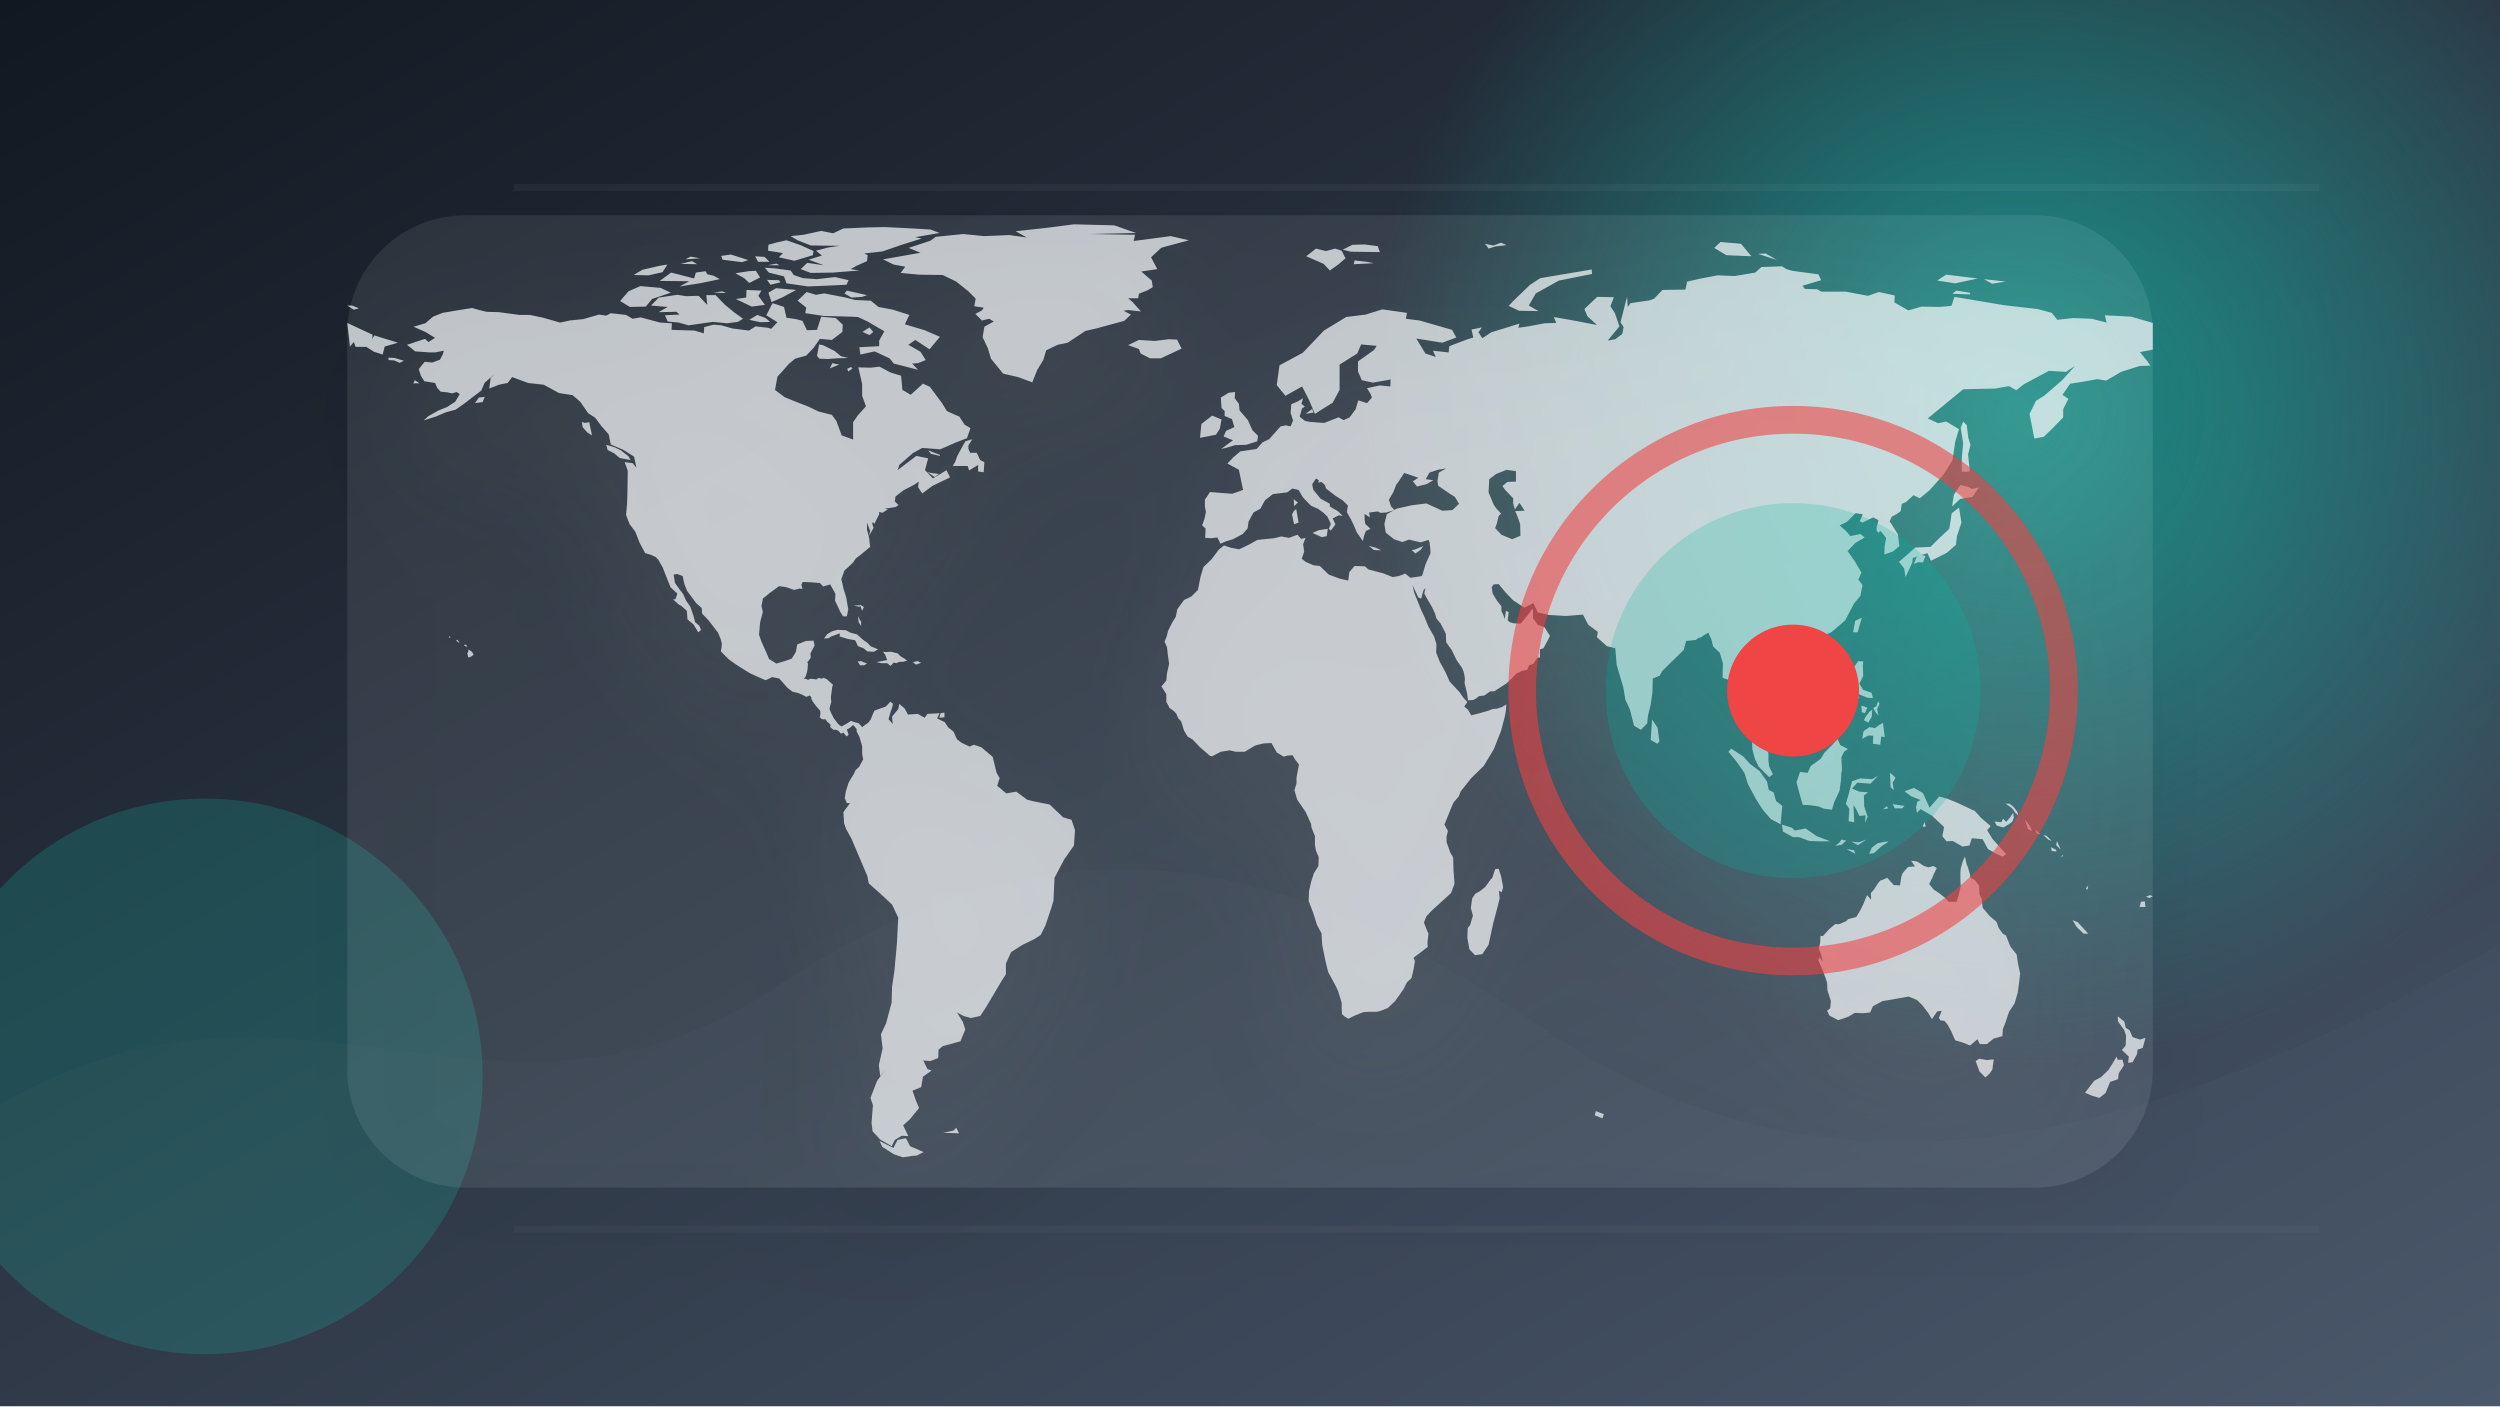
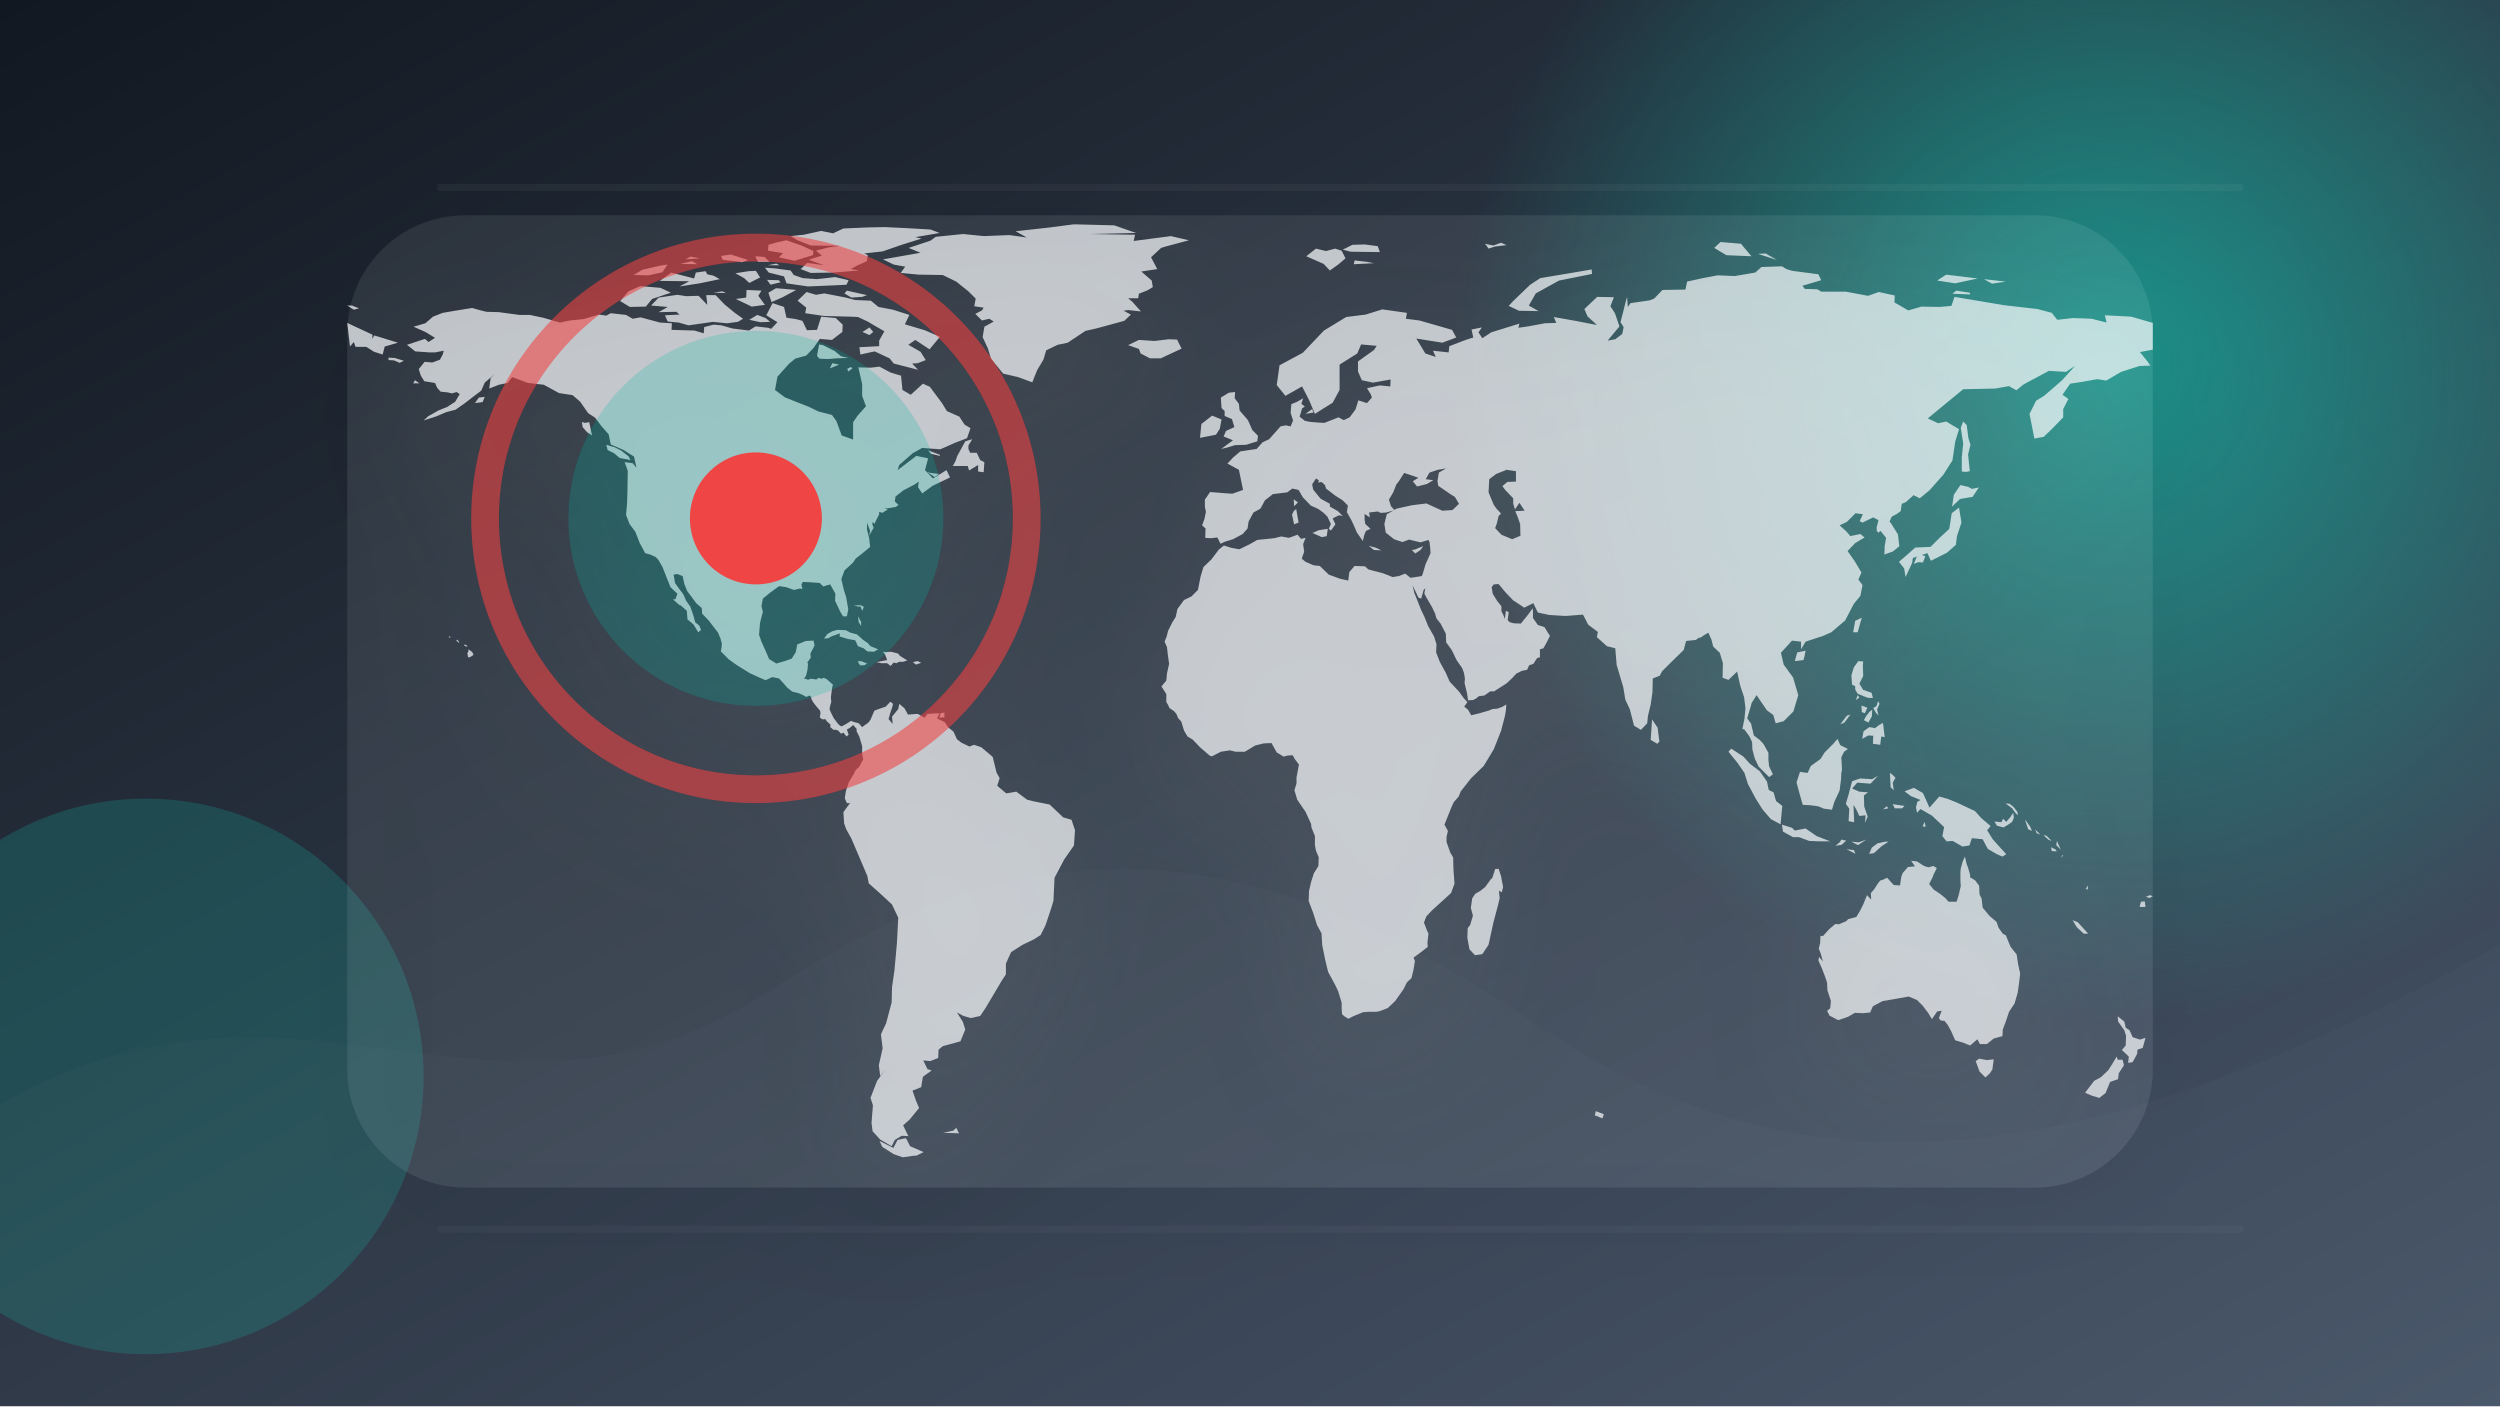
<svg xmlns="http://www.w3.org/2000/svg" width="720" height="405" viewBox="0 0 720 405">
  <defs>
    <linearGradient id="bg" x1="0" x2="1" y1="0" y2="1">
      <stop offset="0" stop-color="#121821" />
      <stop offset="1" stop-color="#475569" />
    </linearGradient>
    <radialGradient id="glow" cx="50%" cy="50%" r="50%">
      <stop offset="0" stop-color="#14b8a6" stop-opacity=".72" />
      <stop offset="1" stop-color="#14b8a6" stop-opacity="0" />
    </radialGradient>
    <filter id="shadow" x="-20%" y="-20%" width="140%" height="140%">
      <feDropShadow dx="0" dy="18" stdDeviation="18" flood-color="#000000" flood-opacity=".24" />
    </filter>
  </defs>
  <rect width="720" height="405" fill="url(#bg)" />
-   <circle cx="581" cy="118" r="190" fill="url(#glow)" />
+   <circle cx="607" cy="105" r="190" fill="url(#glow)" />
  <g opacity=".22">
-     <circle cx="59" cy="310" r="80" fill="#14b8a6" />
+     <circle cx="42" cy="310" r="80" fill="#14b8a6" />
    <path d="M0 318C88 268 142 338 224 284s146-38 220 12 156 44 276-24v133H0z" fill="#f8fafc" opacity=".08" />
-     <path d="M148 54h520" stroke="#f8fafc" stroke-width="2" opacity=".18" />
-     <path d="M148 354h520" stroke="#f8fafc" stroke-width="2" opacity=".14" />
+     <path d="M126 54h520" stroke="#f8fafc" stroke-width="2" opacity=".18" />
+     <path d="M126 354h520" stroke="#f8fafc" stroke-width="2" opacity=".14" />
  </g>
  <g filter="url(#shadow)">
    <g transform="translate(100 62)">
      <rect x="0" y="0" width="520" height="280" rx="34" fill="#f8fafc" opacity=".08" />
      <path d="M162.1,268.1L166.0,269.8L164.0,270.8L162.8,270.9L160.0,271.3L157.4,270.4L154.1,268.3L153.3,266.6L157.3,268.6L158.5,266.3L160.9,265.8L161.4,266.7Z M175.4,262.8L176.2,264.4L173.5,264.3L171.6,264.3L174.6,263.6Z M361.5,260.1L359.3,259.2L359.6,258.0L361.9,258.9L361.5,260.1Z M470.0,242.9L472.2,243.3L474.2,243.1L473.8,246.0L473.1,247.1L471.8,248.3L470.1,246.6L469.0,243.6L470.0,242.9Z M509.9,243.2L511.3,243.2L511.7,244.8L510.2,247.1L510.0,248.8L507.7,249.6L506.4,252.8L504.6,254.2L502.3,253.5L500.5,252.7L503.1,249.3L505.1,248.2L507.2,246.2L508.4,244.3L509.6,242.3Z M512.2,234.0L513.3,234.7L514.2,236.7L516.3,237.4L517.9,236.9L517.1,239.8L515.6,240.3L515.5,241.5L514.2,243.9L512.9,244.1L513.1,242.3L511.1,240.4L512.2,239.1L512.3,236.3L511.8,234.7L510.0,232.2L509.9,230.7L511.8,232.2Z M501.4,206.9L500.1,206.9L498.1,205.0L496.9,203.0L498.4,203.6L499.5,204.8L501.4,206.9Z M517.7,197.6L517.9,199.2L516.2,199.2L516.6,197.7L517.7,197.6Z M519.1,196.6L518.0,196.3L519.2,195.8L520.0,196.1Z M0.1,196.0L0.0,195.2L0.1,196.0Z M502.4,195.9L501.5,195.3L502.4,195.9Z M501.4,193.0L501.2,194.3L500.7,193.9L501.4,193.0Z M332.3,190.3L332.9,193.5L332.5,195.0L331.7,194.5L331.9,196.7L331.4,198.8L330.1,203.7L328.7,210.1L326.9,212.8L324.8,213.1L323.2,211.4L322.6,208.1L322.7,205.3L323.4,204.4L324.2,201.7L323.6,199.5L324.0,196.7L324.9,195.4L326.3,194.6L327.7,193.5L329.3,191.3L329.8,190.8L330.6,188.3L331.6,188.2L332.3,190.3Z M467.4,190.7L468.8,191.5L470.0,193.1L470.1,195.6L470.7,196.8L471.0,199.4L473.0,201.8L475.0,203.5L475.6,205.2L476.8,206.9L477.7,207.4L479.0,210.6L480.8,212.9L481.2,215.6L481.8,218.4L481.5,221.0L481.1,223.9L480.2,227.0L478.6,229.4L477.7,232.1L476.8,234.5L476.7,236.4L474.2,237.1L472.2,238.7L470.2,238.7L469.5,237.3L467.4,239.1L465.4,238.3L463.1,237.6L461.9,234.9L460.9,233.1L460.0,232.0L458.9,231.9L458.4,231.2L459.2,229.1L457.9,229.3L456.4,231.5L455.3,229.7L453.7,227.6L452.1,226.0L449.7,225.0L445.2,225.8L442.2,226.3L439.4,227.8L438.6,229.6L436.5,229.8L434.2,229.7L432.3,230.8L431.2,231.2L429.4,231.8L426.9,230.5L426.2,229.1L427.1,228.4L427.3,226.3L426.3,223.2L426.2,221.0L425.6,219.2L424.7,216.9L423.7,214.6L423.9,213.6L425.0,214.9L424.3,212.4L423.8,211.2L424.2,209.6L424.3,207.5L425.0,207.6L426.8,205.6L428.6,204.1L429.6,204.2L431.7,203.3L432.3,202.7L434.6,202.1L435.7,200.3L436.6,198.5L437.7,195.8L438.9,197.1L438.8,195.2L439.7,194.2L440.8,192.5L441.5,191.6L442.2,191.4L443.5,190.8L445.4,192.9L447.2,193.0L447.6,190.4L448.0,189.4L449.5,187.7L451.5,187.5L450.4,185.9L452.1,186.1L454.1,187.4L455.4,187.8L456.8,187.4L457.8,188.0L456.9,189.8L456.6,190.6L455.6,192.6L456.9,194.2L458.7,195.4L460.2,196.6L461.2,197.7L463.5,197.7L464.1,195.8L464.7,193.2L464.6,191.7L464.6,189.1L464.7,188.1L465.3,186.0L465.9,184.7L466.4,186.9L466.8,187.9L467.4,190.0Z M494.2,184.4L493.6,185.0L493.9,184.3Z M434.4,183.9L431.8,182.6L433.9,182.8L434.4,183.9Z M492.3,183.2L490.9,183.1L490.7,182.0L492.1,182.7Z M493.5,182.7L492.2,181.4L492.4,180.2L493.5,182.7Z M439.7,183.7L438.3,183.9L439.1,182.1L440.7,180.9L442.9,180.4L443.9,180.4L441.9,181.7L439.7,183.7Z M430.3,179.8L431.7,180.1L430.4,181.3L428.6,181.6L429.9,180.5Z M437.5,179.8L435.1,181.4L433.2,180.4L435.3,180.6L437.5,179.8Z M490.9,180.2L489.9,179.8L488.5,178.5L489.4,178.7L490.9,180.2Z M487.6,178.3L486.6,178.0L486.1,176.9L487.6,178.3Z M416.9,177.2L420.0,176.6L423.2,178.8L427.1,180.3L423.9,180.3L421.1,180.2L418.1,179.1L416.4,179.1L413.5,177.5L413.2,175.5L416.1,176.4L416.9,177.2Z M454.6,176.1L453.7,176.0L454.3,174.7L454.6,176.1Z M485.2,177.3L484.1,176.8L483.2,174.1L483.5,174.4L484.7,176.1L485.2,177.3Z M479.5,174.7L478.5,175.4L477.0,176.3L475.1,175.8L474.4,174.6L476.4,174.8L476.9,173.8L477.8,174.7L479.0,173.3L479.8,172.1L480.0,173.5Z M443.8,170.8L442.3,171.1L443.4,170.2Z M448.5,170.1L447.8,170.8L445.7,170.8L445.1,169.6L448.5,170.1Z M481.2,172.8L480.5,172.2L479.5,170.8L477.6,169.4L478.8,169.5L479.9,170.4L481.0,171.8Z M453.8,166.4L455.7,170.6L458.5,167.4L461.0,168.1L463.7,169.2L468.8,171.6L470.6,173.6L473.3,175.9L472.3,177.1L473.9,179.7L475.7,181.7L476.7,182.8L477.8,184.0L476.7,184.7L475.1,184.0L472.5,182.5L471.0,179.7L467.9,179.4L467.2,181.5L465.2,181.8L462.4,180.2L460.6,180.3L459.4,178.8L459.9,176.2L456.4,172.9L453.1,171.0L452.1,172.1L451.8,170.5L452.2,168.9L453.1,168.4L450.4,167.3L448.5,165.9L451.2,164.9L453.8,166.4Z M440.9,161.4L438.7,163.7L434.9,163.4L433.4,165.1L435.5,166.0L438.0,166.2L436.8,167.1L436.9,170.3L437.9,173.2L437.1,175.0L437.3,172.8L435.5,173.0L434.6,171.1L433.8,169.8L434.0,174.8L432.4,174.5L432.6,170.9L431.6,169.5L432.4,166.8L433.4,163.0L435.7,162.2L439.2,162.4L440.9,161.4Z M445.9,162.0L445.1,163.4L445.4,165.6L444.5,164.7L444.3,160.6L444.9,161.0L445.9,162.0Z M412.8,175.4L410.0,173.9L407.6,171.1L405.7,168.1L403.4,163.8L402.4,160.6L400.4,157.7L397.8,154.5L398.6,153.6L402.1,155.9L404.0,158.0L406.8,160.1L408.9,163.1L409.4,165.5L410.8,166.2L411.5,168.7L413.3,170.1L412.8,175.4Z M430.3,160.6L430.2,162.6L429.8,165.7L428.3,168.9L427.6,171.2L425.3,170.9L423.6,170.2L421.3,169.9L419.2,169.8L418.3,166.7L417.4,163.3L418.4,160.3L420.6,160.6L421.5,158.6L424.3,156.6L425.5,154.7L427.9,152.3L429.2,150.8L430.0,152.6L432.2,153.7L431.1,154.5L430.3,156.1L430.5,159.7Z M442.5,147.9L442.8,150.3L441.8,150.1L441.5,152.5L439.4,152.2L439.5,149.9L438.1,149.8L436.3,150.8L436.7,148.6L438.4,147.4L440.0,147.7L441.2,146.8L442.3,146.2L442.5,147.9Z M377.3,152.2L375.4,151.1L375.8,145.2L377.4,147.6L377.9,151.6Z M172.0,144.6L170.5,144.7L170.9,143.4L172.0,143.2Z M439.1,144.3L438.1,146.1L436.8,145.4L437.4,144.3L438.4,143.0L439.2,142.4Z M431.2,146.1L430.0,146.6L431.9,144.1L432.9,143.8L431.2,146.1Z M436.1,141.2L437.8,141.8L437.1,143.4L436.2,143.1L436.1,141.2Z M441.3,140.7L440.6,142.3L441.0,144.1L440.2,143.2L439.5,141.9L440.4,141.4L440.9,139.9Z M435.5,138.9L434.5,139.6L435.0,138.2Z M435.2,128.4L436.6,128.5L436.5,129.7L436.6,132.7L435.5,134.9L436.6,136.7L439.0,137.5L439.4,139.0L438.1,139.0L437.2,138.7L435.0,137.8L434.3,136.6L434.3,135.6L433.4,135.2L433.2,132.5L433.9,130.2L435.2,128.4Z M165.3,128.9L163.8,129.4L162.9,128.7L164.3,128.4L165.3,128.9Z M148.9,129.6L147.7,129.6L147.0,128.5L148.0,128.4L149.7,129.1L148.9,129.6Z M155.2,125.8L156.6,125.7L158.6,126.2L159.2,126.9L160.0,127.4L161.3,128.2L160.1,128.6L159.0,128.6L158.1,129.0L157.4,128.8L156.5,129.8L155.5,129.0L153.9,129.0L152.4,128.7L153.9,128.4L155.5,128.1L154.9,126.5L154.3,125.7Z M419.4,128.1L416.9,128.4L417.6,125.9L420.0,125.4L419.7,127.0Z M35.3,127.3L34.8,127.3L34.6,126.1L34.9,125.6L34.9,125.0L35.5,125.4L36.0,125.8L36.4,126.6L35.3,127.3Z M34.6,124.3L33.8,124.0L33.6,123.7L34.3,123.7L34.6,124.3Z M33.6,123.2L32.8,123.4L33.6,123.2Z M32.3,123.0L32.1,123.1L31.4,122.5L31.7,122.2L32.3,123.0Z M29.8,121.7L29.2,121.5L29.5,121.2L29.8,121.7Z M144.9,120.2L146.8,120.7L148.6,122.3L149.9,123.2L150.7,124.1L152.9,125.0L151.7,125.7L149.8,125.6L148.7,124.7L147.1,124.1L146.3,122.4L144.1,122.0L141.8,121.3L141.9,120.4L139.4,121.3L138.6,121.8L137.3,121.9L138.3,120.6L139.7,119.8L141.2,119.4L143.6,119.5Z M148.0,118.3L147.3,117.2L147.1,115.5L148.0,117.1Z M435.0,120.1L433.7,120.1L434.3,116.8L436.2,115.9L435.0,120.1Z M147.6,112.8L145.9,112.4L147.6,112.3Z M148.8,112.8L148.3,113.9L147.6,112.1L148.8,112.8Z M454.5,98.2L453.8,100.0L452.5,99.9L451.2,100.4L452.0,98.4L453.4,97.8Z M309.9,95.3L309.1,96.4L307.6,97.4L306.6,96.4L307.4,96.3L308.6,95.8Z M294.2,95.2L296.1,95.7L297.2,96.2L297.8,96.5L295.7,96.4L294.2,95.2Z M282.4,90.3L282.1,92.4L280.7,92.7L278.0,91.5L279.8,90.7L282.4,90.3Z M273.3,84.6L274.0,88.5L272.7,89.0L272.1,86.2L272.6,85.2Z M463.6,92.4L463.3,94.9L460.7,97.2L456.1,99.5L455.1,97.3L450.9,98.7L450.7,100.1L448.8,104.2L448.4,101.7L446.9,99.8L449.0,98.0L451.6,95.7L456.0,95.5L458.5,93.0L461.4,90.3L462.1,85.8L464.2,84.2L464.9,88.5L463.6,92.4Z M273.8,82.7L272.7,83.8L272.6,81.8L273.8,82.7Z M467.9,78.8L469.9,78.4L468.1,81.1L464.5,81.7L462.2,83.9L462.7,80.5L464.6,77.7L466.8,78.2Z M168.0,74.2L170.4,74.5L169.2,75.4L167.0,73.9L168.0,74.2Z M170.7,69.3L168.1,68.7L167.3,67.7L170.7,69.0Z M81.6,70.5L78.5,69.9L76.8,68.5L75.0,67.6L74.6,66.1L77.0,66.8L78.8,67.7L81.0,69.4Z M178.9,66.3L178.9,67.3L179.4,68.4L181.3,68.4L182.3,70.5L183.5,71.1L183.3,74.0L181.7,73.8L181.7,71.9L179.1,73.5L178.7,72.2L174.4,72.2L175.1,71.0L175.7,69.3L178.0,65.1L180.0,64.5L178.9,66.3Z M68.3,59.8L68.3,59.8L69.7,59.6L70.5,63.4L69.1,62.5L67.8,61.0L67.6,59.5Z M467.5,66.1L466.8,68.9L467.3,73.7L466.2,73.9L465.0,73.8L465.0,69.8L465.4,65.7L464.7,61.2L465.4,59.4L466.4,60.4L466.9,64.2Z M250.2,63.2L245.6,64.1L246.0,60.1L249.1,57.7L251.8,58.8L251.3,61.5Z M278.3,56.8L276.0,57.2L277.9,55.8Z M39.0,53.8L36.8,54.1L37.9,52.5L39.6,52.3L39.0,53.8Z M255.7,50.9L255.6,52.7L256.8,54.3L257.0,56.2L259.4,59.0L260.7,61.9L262.3,63.5L262.1,65.1L258.9,66.1L255.7,66.2L253.4,66.9L251.7,67.3L255.1,64.8L252.4,63.7L253.1,62.1L255.5,61.0L254.8,58.7L252.7,57.8L252.7,56.4L251.8,55.5L251.6,52.5L253.9,51.1Z M20.8,48.4L19.0,48.4L19.5,47.5L20.8,48.4Z M145.5,44.1L144.3,45.0L144.0,44.2L145.1,43.7Z M141.7,43.0L139.0,44.1L139.7,42.6L141.7,43.0Z M11.9,41.0L13.7,41.1L16.3,41.9L15.1,42.5L13.5,41.8L11.9,41.7Z M137.0,37.4L138.0,37.9L140.4,39.1L142.2,40.6L144.3,41.1L140.8,41.2L138.5,41.4L136.0,41.3L135.3,40.5L135.9,37.2Z M239.0,35.8L240.3,38.4L234.3,41.2L231.2,41.2L228.5,39.8L228.0,38.5L224.9,37.4L228.0,35.9L232.5,36.2L236.6,35.7Z M150.4,34.5L148.4,33.6L150.4,32.3L151.5,33.6L150.4,34.5Z M7.2,35.6L7.8,34.6L14.6,36.7L10.8,37.8L10.2,40.1L7.7,39.3L5.5,37.9L2.4,37.9L1.9,36.5L0.8,37.8L0.0,31.0L7.3,34.4Z M121.8,30.7L119.0,30.8L115.8,30.1L118.1,28.7L120.5,29.6L121.8,30.7Z M520.0,27.4L518.2,26.8L520.0,27.4Z M1.9,27.2L0.0,26.0L1.4,26.0L3.4,26.8Z M129.2,29.9L131.1,30.4L132.4,33.1L135.3,33.0L136.5,29.2L140.7,29.6L142.7,31.5L142.6,33.6L139.6,35.9L136.1,35.6L134.3,38.2L132.2,40.4L129.0,41.3L127.2,42.8L123.9,46.5L123.2,50.3L126.0,52.4L128.7,53.5L132.8,55.1L135.7,56.5L139.6,57.5L140.9,59.3L142.4,63.4L145.7,64.6L145.7,59.6L147.0,57.7L149.4,55.0L148.3,52.0L148.3,48.6L147.2,43.8L150.7,43.9L153.3,43.6L156.5,45.3L159.5,46.2L159.9,50.3L162.3,51.7L165.8,48.5L167.8,49.4L171.3,54.1L172.7,56.4L176.3,58.0L177.8,60.3L179.5,61.3L178.5,64.2L175.1,65.5L170.8,67.4L165.6,67.0L162.9,68.5L159.0,71.9L158.5,73.4L163.9,69.3L167.3,70.0L166.4,73.4L168.7,75.8L172.6,73.4L173.6,75.5L168.6,77.9L165.6,80.1L164.4,78.3L164.6,76.7L163.3,77.6L160.2,79.2L157.9,81.0L157.7,82.4L158.8,83.5L159.1,83.2L158.0,84.0L156.2,84.3L154.7,84.5L155.7,84.7L154.1,85.7L153.2,85.4L153.2,86.1L151.8,88.9L151.4,88.3L151.2,88.9L151.6,90.0L150.3,92.3L150.6,90.9L149.7,88.5L149.7,90.6L149.8,90.9L150.3,92.9L150.6,95.5L148.2,97.5L146.5,98.8L145.6,100.1L143.2,102.3L142.3,104.8L143.0,107.8L143.7,110.0L144.3,113.5L143.9,115.5L142.8,115.5L142.0,114.2L140.5,111.0L140.6,109.0L139.1,106.3L137.1,106.9L136.1,105.9L133.6,105.7L131.2,105.6L130.8,106.4L131.1,107.6L130.3,107.5L128.7,107.9L126.4,107.1L124.4,106.8L121.9,108.6L119.7,110.4L119.3,112.6L119.7,114.2L119.7,114.2L118.9,117.3L118.6,120.8L119.3,122.8L120.6,125.7L121.5,127.8L123.6,129.1L126.0,128.4L128.0,127.7L129.2,125.8L129.6,123.6L132.1,122.6L134.3,122.5L134.6,123.9L133.4,126.2L133.5,127.4L132.8,128.4L132.5,128.7L132.7,129.2L132.6,130.4L132.5,131.2L132.1,132.7L131.5,133.5L132.1,133.5L132.7,133.8L133.4,133.5L133.8,133.5L135.1,133.7L135.8,133.2L136.6,133.5L137.2,133.2L138.1,133.6L139.0,134.4L139.9,135.2L139.7,135.8L139.5,137.2L139.3,138.8L139.4,140.2L139.1,141.2L138.9,142.2L139.2,143.0L140.1,144.8L141.3,146.4L141.8,146.9L142.4,147.2L143.7,146.5L145.1,145.6L145.8,145.9L147.3,146.3L148.3,147.4L150.1,146.1L150.7,145.3L151.8,142.7L152.8,142.3L155.1,141.5L156.4,140.1L157.2,140.7L156.9,141.9L156.5,143.0L155.9,145.1L157.1,146.5L156.9,144.4L158.7,142.2L159.0,140.7L160.5,142.0L161.5,143.8L164.3,143.6L166.3,144.7L167.1,143.6L170.6,143.4L169.9,144.9L172.1,146.0L173.1,147.5L174.6,148.7L175.6,150.9L176.9,151.9L179.2,153.0L180.5,152.5L182.6,153.2L185.1,155.3L185.9,156.0L187.0,160.5L187.9,162.1L187.2,164.3L189.8,166.5L192.7,166.0L195.8,168.3L197.3,168.7L202.3,169.7L206.2,173.4L208.6,174.1L209.6,177.1L209.3,181.5L206.5,185.5L204.5,189.3L203.7,190.8L203.4,197.4L202.8,199.4L201.1,204.5L199.7,207.3L197.8,208.5L194.5,210.1L191.2,212.2L189.7,215.5L189.7,218.6L188.4,220.6L185.5,225.5L183.9,228.2L182.3,230.6L179.6,231.2L177.5,230.6L175.6,229.6L177.3,232.3L178.0,234.5L176.6,237.9L171.5,239.3L170.3,240.3L170.2,242.7L167.9,243.6L165.9,243.4L167.1,245.9L168.3,246.3L165.8,248.1L165.3,251.1L162.8,252.1L163.8,255.0L164.7,257.1L162.0,260.4L160.1,262.1L161.6,265.2L159.7,265.1L157.7,266.3L156.8,268.1L153.5,266.2L151.3,263.8L151.0,261.4L151.4,256.3L150.7,254.2L152.6,249.3L155.0,246.0L153.5,247.9L153.1,244.8L154.2,239.9L153.7,235.9L155.2,232.7L156.8,226.7L156.9,222.3L157.6,217.5L158.3,209.8L158.7,202.3L156.9,198.5L153.9,195.7L150.2,192.4L149.8,190.3L147.2,184.2L145.2,179.5L143.7,176.8L143.1,175.1L142.9,171.9L144.8,169.3L143.9,169.3L143.3,167.9L143.6,165.9L144.4,163.4L145.1,162.2L145.9,160.9L146.4,159.8L147.4,158.9L148.6,156.7L148.3,155.1L148.3,152.9L147.5,150.2L146.7,148.6L146.7,147.9L145.7,146.8L144.8,147.6L143.9,148.1L144.4,149.6L143.8,150.1L142.9,149.0L142.2,149.3L141.4,148.4L140.4,148.1L140.2,148.3L139.1,147.4L139.2,146.7L138.2,145.8L137.6,145.0L137.4,145.2L136.7,145.1L136.1,144.6L136.3,143.4L136.2,142.7L135.0,141.3L134.1,140.1L133.5,138.9L133.9,139.1L133.2,138.3L132.2,138.7L131.1,138.1L129.9,137.6L128.2,137.2L126.8,136.1L124.4,133.4L122.4,133.0L120.5,133.9L118.4,133.0L116.0,131.9L113.1,130.1L112.0,129.4L109.9,127.9L107.6,125.6L107.8,124.5L107.9,123.4L107.5,121.9L106.8,120.2L104.1,116.7L102.2,114.7L102.1,113.1L100.5,111.7L99.4,110.2L97.9,108.2L97.1,106.2L96.6,103.9L95.0,103.3L94.0,103.5L94.4,105.9L95.9,108.0L96.4,108.6L96.8,109.2L97.6,111.0L98.8,112.7L99.7,115.3L100.2,117.2L101.4,118.2L101.9,119.4L101.1,120.1L99.7,117.8L98.0,116.4L97.8,113.9L96.1,112.4L95.6,112.2L93.8,110.6L94.5,110.6L95.1,109.0L93.1,107.1L92.1,104.6L90.8,101.3L89.6,99.2L88.8,98.4L87.5,97.8L85.8,97.3L84.2,94.3L83.0,91.2L81.3,88.9L80.3,86.3L80.6,83.0L80.7,79.7L80.8,73.6L79.9,71.1L82.2,71.4L83.3,72.7L82.6,69.5L79.6,67.6L75.9,66.0L75.3,63.1L73.2,60.7L71.4,58.3L69.4,57.0L67.1,53.7L64.9,51.8L61.0,51.2L56.6,48.8L52.1,48.3L47.5,46.6L46.2,48.3L43.7,48.8L40.9,49.9L41.3,46.9L42.4,45.8L39.6,48.2L38.6,50.5L35.7,52.7L33.9,54.1L31.2,56.0L28.5,56.7L25.7,57.9L22.0,59.1L23.3,57.9L26.3,56.2L28.8,55.2L31.1,53.7L32.4,51.5L31.5,50.9L30.2,51.3L28.9,51.0L26.9,50.8L25.9,49.7L25.3,48.3L22.2,47.8L21.2,46.2L20.6,44.3L22.3,42.2L24.5,42.4L26.7,41.6L27.5,40.1L27.8,39.0L25.3,39.5L23.8,39.5L19.6,39.2L17.2,37.3L22.4,35.6L23.4,36.5L25.3,35.3L22.5,33.6L19.1,32.1L22.5,31.1L24.7,29.2L27.5,28.1L31.6,27.4L36.0,26.7L37.7,27.2L40.1,27.8L43.7,27.9L49.6,28.7L52.6,28.7L56.4,29.5L61.3,30.9L64.1,30.3L68.0,29.9L72.5,28.6L74.6,28.9L75.9,28.2L80.3,28.7L82.2,29.8L84.5,29.4L90.1,30.9L93.5,31.1L93.4,33.0L100.0,33.2L102.7,34.0L102.8,32.2L105.5,31.5L107.8,31.7L110.9,32.6L115.7,33.2L117.6,32.0L121.2,32.4L122.1,32.7L123.9,30.8L120.7,28.8L122.5,25.3L125.8,26.4L126.5,29.5Z M95.1,22.9L97.6,23.3L101.2,23.2L103.7,25.8L103.4,23.0L106.1,23.0L108.7,25.7L111.5,28.0L114.0,29.8L112.5,30.7L109.4,31.1L105.3,30.7L98.3,31.7L95.5,30.9L92.3,30.6L91.5,28.8L95.7,28.6L94.8,27.8L89.7,27.9L92.3,26.4L87.5,26.0L89.7,23.7L95.1,22.9Z M109.1,22.4L105.5,22.3L108.0,21.9Z M149.7,23.0L148.3,23.5L145.2,23.7L143.2,22.5L143.9,21.7L149.7,23.0Z M135.0,22.9L137.4,22.5L143.6,23.7L146.2,24.4L150.8,24.6L153.0,26.4L157.2,27.2L161.9,28.7L160.6,31.4L166.3,33.1L170.7,35.0L167.7,38.6L163.6,35.9L161.6,37.3L165.1,39.3L166.6,41.7L164.3,42.6L162.7,42.7L164.4,44.5L157.4,42.7L156.2,41.2L151.9,39.2L147.8,40.1L147.5,38.0L153.2,37.7L153.2,36.1L154.7,33.4L151.9,31.8L149.9,30.6L147.1,29.3L145.2,29.2L137.3,29.0L131.9,28.2L132.2,26.6L129.7,24.6L132.3,22.1L135.0,22.9Z M115.0,21.5L119.3,21.7L118.4,23.2L120.3,25.8L116.5,26.3L111.9,24.1L114.9,23.7L115.0,21.5Z M467.4,22.8L462.3,22.6L463.4,21.7L467.3,22.3Z M125.4,23.6L122.2,25.0L121.3,22.3L123.5,21.0L129.3,21.5L125.4,23.6Z M86.0,26.3L81.4,26.4L78.6,24.7L81.0,21.9L84.4,20.4L90.2,20.9L93.2,22.3L87.8,24.1L86.0,26.3Z M477.7,19.1L473.7,19.7L471.4,18.4L477.7,19.1Z M124.8,19.3L121.9,20.0L120.9,18.6L124.3,18.7Z M469.6,18.2L463.1,19.6L457.9,18.8L460.5,17.1L469.6,18.2Z M117.7,16.0L118.9,17.9L115.8,19.5L114.3,18.1L111.8,16.7L115.6,16.1L117.7,16.0Z M103.7,17.0L105.5,17.4L107.3,18.4L101.5,19.6L95.7,20.5L98.5,19.0L90.0,18.9L93.3,16.5L99.9,18.2L100.4,16.5L103.2,16.1Z M343.1,27.6L337.5,27.5L334.5,26.1L335.8,24.7L338.6,22.0L340.7,20.0L343.6,18.1L353.2,16.5L358.4,15.6L358.5,16.9L349.0,18.8L342.3,22.5L340.3,26.0Z M123.2,15.3L127.7,15.9L128.6,17.2L131.2,18.1L135.2,18.4L140.5,17.8L144.4,18.7L143.8,20.0L139.8,20.2L132.7,20.5L126.5,19.6L125.8,17.6L121.4,16.5L120.3,15.1Z M92.2,14.2L90.8,16.4L86.8,17.3L82.5,17.2L85.0,15.7L90.2,14.5Z M414.5,15.5L416.2,16.0L423.7,17.0L424.5,18.7L419.1,20.3L419.8,21.2L423.3,21.3L424.6,22.0L431.6,22.0L438.0,23.2L441.1,22.1L445.7,23.1L445.6,25.1L449.6,27.4L453.4,26.3L458.6,26.4L462.0,26.1L462.9,23.5L477.2,25.9L486.8,27.0L490.9,28.1L492.5,30.1L497.0,29.6L502.4,29.8L506.7,30.9L506.2,28.8L513.8,29.2L520.0,31.0L520.0,38.7L516.3,39.4L518.4,42.0L519.3,43.3L516.2,43.4L510.9,45.1L506.6,47.6L504.0,47.2L499.5,48.0L496.2,48.5L494.0,51.7L495.7,52.9L494.2,55.8L494.2,58.2L491.1,61.4L488.6,63.8L485.9,64.3L484.5,57.2L486.4,53.4L488.7,52.0L493.8,47.6L497.6,43.4L495.0,45.1L490.1,44.8L482.8,48.7L480.7,50.4L478.6,49.2L474.6,49.9L465.4,50.1L455.2,58.5L458.2,59.9L460.5,59.4L464.2,61.6L463.1,65.2L462.3,70.6L459.7,74.7L455.7,79.2L452.9,81.5L451.1,80.6L448.9,82.6L447.7,83.1L447.4,85.2L446.3,86.0L444.8,86.8L444.2,88.2L444.6,88.7L446.6,91.9L447.0,95.3L445.2,96.8L442.7,97.7L442.8,95.2L443.2,92.9L441.6,90.9L441.0,91.4L440.5,90.9L440.5,89.7L440.7,89.1L441.0,87.8L439.5,87.0L436.4,88.5L435.6,88.1L436.5,86.1L434.4,85.8L431.9,88.3L429.8,89.3L431.7,91.0L432.9,92.4L435.8,91.8L437.0,92.8L434.3,94.4L432.1,96.7L434.2,99.7L436.1,102.9L435.2,104.9L436.4,106.5L435.8,109.6L433.9,111.9L431.4,116.7L427.4,120.1L424.9,121.2L423.6,121.6L420.0,122.8L418.7,125.0L418.7,122.8L416.1,122.5L412.9,126.0L413.7,129.4L416.4,133.1L417.9,138.2L416.5,142.9L413.7,145.7L411.4,146.3L410.7,143.9L408.9,142.6L406.9,139.7L405.9,138.2L404.5,140.4L403.2,144.9L404.3,146.4L405.1,149.8L406.8,151.1L407.9,152.3L409.3,154.8L409.3,156.9L409.5,158.7L410.6,161.0L409.5,161.8L406.5,158.8L405.4,156.5L404.7,153.9L404.6,151.7L403.8,150.0L402.3,148.0L401.8,148.0L402.4,145.0L402.7,142.0L402.3,138.8L401.2,135.5L400.3,131.4L397.8,133.8L396.1,133.2L396.2,129.0L395.3,126.0L393.4,124.2L392.9,122.2L392.0,120.2L390.8,120.9L389.8,121.6L389.2,121.7L388.4,122.3L385.6,122.6L384.9,125.2L381.2,128.8L378.7,131.3L378.0,132.6L376.0,133.4L375.9,137.4L375.4,140.9L374.6,144.2L374.4,146.3L372.6,148.2L370.6,147.0L369.4,142.3L368.1,139.5L367.5,135.9L365.6,129.5L365.2,124.7L362.8,124.1L359.9,121.5L360.2,120.0L357.4,117.9L355.9,115.0L350.9,115.4L346.1,115.1L342.9,114.4L341.6,111.7L339.0,113.0L335.8,110.9L333.5,108.5L331.6,106.2L330.2,106.3L329.6,107.1L329.9,109.0L331.2,111.1L332.4,112.6L332.4,114.0L333.0,115.2L333.4,116.3L333.7,113.9L334.5,114.3L334.2,116.6L334.8,117.2L335.9,117.5L338.0,117.6L340.1,115.0L341.4,113.2L341.5,114.1L341.5,116.0L342.9,118.0L344.8,118.6L345.9,120.4L346.4,121.1L345.6,122.7L344.5,124.7L343.5,125.0L343.5,127.3L342.7,127.5L341.6,129.2L340.4,129.6L339.8,130.9L338.3,131.2L336.7,132.0L335.4,133.4L333.9,134.8L330.3,137.1L329.2,137.1L327.5,138.3L325.9,138.5L325.2,139.1L324.3,139.6L322.8,139.7L322.5,137.6L322.0,135.6L321.8,134.7L321.9,133.4L321.6,131.7L321.1,130.4L319.5,128.1L318.1,125.2L316.5,123.0L316.4,120.5L314.9,117.6L313.7,116.1L313.3,114.7L312.4,112.8L310.7,109.9L310.2,108.9L310.5,107.4L310.0,107.9L309.3,110.4L308.5,110.1L306.8,106.5L307.3,108.7L309.3,113.7L310.3,115.8L311.3,118.3L313.0,121.3L313.7,123.5L313.6,125.9L314.7,128.7L316.3,131.6L317.5,134.3L320.3,137.3L321.5,139.0L322.6,140.2L321.7,141.5L322.8,142.4L323.7,144.0L325.8,143.5L328.6,142.7L329.9,142.2L331.2,142.1L332.6,141.6L333.8,140.9L333.7,142.6L333.4,144.3L332.3,148.5L330.2,153.8L327.3,158.6L323.7,162.1L320.7,165.9L320.1,167.4L318.7,169.0L318.0,170.5L317.2,172.5L316.0,175.5L317.0,177.3L316.6,179.0L316.6,180.5L317.7,183.6L318.5,184.9L318.6,188.5L318.9,192.5L317.9,195.2L315.7,197.2L312.4,200.2L310.8,201.9L310.1,203.7L311.1,206.3L311.4,206.8L311.1,209.6L311.2,210.7L309.4,212.1L307.1,213.8L307.5,214.8L307.1,217.2L306.5,219.7L305.2,220.9L304.2,222.9L301.8,226.3L299.7,228.3L297.4,229.2L296.4,229.4L294.1,229.4L292.6,229.5L289.9,230.6L288.3,231.4L287.2,230.7L286.5,230.1L286.4,228.4L286.4,226.8L285.4,223.5L284.6,221.8L282.5,217.9L281.7,214.6L280.8,210.2L280.6,206.8L279.3,204.4L278.2,200.9L276.9,197.5L277.0,194.6L277.6,192.0L278.4,189.5L279.7,187.4L279.8,184.9L279.0,183.0L278.7,181.4L278.7,178.8L277.7,176.3L277.6,175.3L276.0,171.8L273.6,168.3L272.8,165.6L273.4,163.6L273.4,161.9L274.1,158.2L272.9,156.6L272.3,155.5L270.8,155.6L269.7,155.9L267.7,154.7L266.2,152.0L263.9,152.1L261.5,152.7L258.5,154.5L255.9,154.5L254.2,154.1L251.6,154.5L249.1,155.8L248.5,155.7L245.7,153.3L243.5,151.0L242.0,150.1L241.0,148.4L240.2,145.8L239.3,144.8L238.8,143.6L238.1,142.8L236.8,141.9L236.4,141.0L235.9,140.2L235.9,137.9L234.5,135.7L235.9,134.0L236.1,131.9L236.7,129.2L236.3,126.3L236.1,124.4L235.4,122.8L236.0,121.3L236.4,119.7L237.7,117.1L238.6,115.7L239.1,113.4L241.0,110.8L243.1,109.8L245.0,107.9L245.8,103.9L246.6,101.3L248.9,99.1L251.0,96.3L252.5,95.1L254.7,95.8L256.9,96.2L259.8,94.8L262.1,93.5L267.0,93.0L269.0,92.5L271.2,92.9L273.7,92.0L274.7,93.2L276.0,92.9L275.3,94.7L275.6,96.9L274.9,98.9L276.0,99.8L278.3,100.8L280.1,101.0L282.7,103.5L286.0,104.7L288.3,105.2L288.6,102.8L290.1,101.0L293.1,101.1L294.1,102.0L296.0,102.5L298.3,103.1L301.1,104.2L302.9,103.9L304.7,103.2L306.2,104.4L307.7,104.2L309.5,103.9L309.8,103.1L310.5,100.7L310.7,100.2L312.0,97.3L311.9,95.8L311.7,94.1L311.4,93.5L309.1,94.2L305.8,93.4L303.9,94.1L301.5,93.3L299.1,91.4L298.7,88.9L299.4,86.1L302.2,84.5L306.7,83.5L310.8,83.0L315.4,85.1L318.3,84.9L320.2,83.1L319.0,81.1L317.7,80.3L314.2,77.9L314.0,76.5L314.4,74.1L316.5,72.9L314.1,73.3L311.7,74.1L310.6,76.0L312.8,76.3L310.9,77.4L308.1,78.1L306.9,76.6L308.5,75.6L305.9,74.7L304.4,74.2L302.8,76.7L302.1,77.6L301.3,79.7L300.0,81.9L300.6,83.8L301.6,84.9L299.3,85.6L297.6,85.7L296.8,85.3L294.3,85.6L294.5,87.0L293.0,86.0L293.0,87.6L293.2,88.9L294.7,90.3L293.4,90.9L292.9,92.1L292.5,93.8L290.8,91.4L289.9,89.3L289.1,87.6L288.8,87.1L287.9,85.5L288.2,83.6L287.7,83.1L286.7,82.1L284.5,80.7L281.9,78.7L281.6,77.7L280.6,76.8L279.7,77.0L279.8,76.3L279.0,75.8L277.9,77.5L278.2,79.0L280.3,81.6L283.0,83.1L283.0,83.9L285.3,85.2L286.7,86.6L285.6,86.4L283.8,87.3L284.6,89.0L283.3,90.8L282.7,90.3L283.3,88.9L282.3,86.8L281.2,85.7L279.7,84.6L277.5,83.6L275.2,81.2L274.0,79.1L272.2,78.7L270.7,79.8L266.6,80.3L264.3,82.1L263.0,84.5L261.0,85.6L259.6,88.2L259.3,90.2L257.9,91.8L255.1,93.3L252.8,94.0L251.5,94.6L250.6,92.8L248.7,93.0L247.1,92.9L247.2,90.2L246.2,89.3L246.9,87.4L247.3,85.4L247.0,83.9L247.0,81.9L248.5,79.7L252.2,80.0L254.9,80.2L258.0,79.1L256.8,73.3L253.5,71.5L255.2,69.7L257.2,68.0L261.9,67.3L263.6,65.4L265.5,64.5L268.8,60.8L270.3,60.5L271.7,60.8L272.4,59.1L271.7,56.9L271.9,54.4L273.6,53.7L275.3,52.7L274.8,54.3L275.8,55.1L275.0,55.6L274.3,58.0L275.8,59.2L277.3,59.5L279.7,59.7L281.4,59.8L285.5,58.2L287.0,59.0L288.7,58.2L290.4,55.9L291.2,53.3L293.7,54.1L295.1,52.5L294.8,51.6L293.7,49.8L297.4,49.0L300.4,49.3L300.5,47.3L295.4,48.2L292.2,47.5L291.1,45.0L291.1,42.1L295.7,38.8L296.5,37.6L292.0,37.2L290.9,39.8L285.8,43.0L285.8,47.0L285.8,50.3L283.8,54.0L281.2,55.6L278.7,57.2L277.0,53.2L275.0,49.3L270.2,52.0L267.7,48.9L268.5,43.2L275.2,39.6L281.3,33.2L287.7,29.3L293.3,28.6L298.1,27.1L305.2,28.1L304.9,29.8L308.8,30.3L318.2,33.0L319.4,35.2L315.4,36.7L307.9,35.5L310.5,39.8L313.5,40.8L312.7,39.0L317.2,39.5L317.4,37.7L322.1,35.9L324.3,35.2L323.8,32.9L326.8,32.3L325.8,33.7L326.9,35.4L329.5,33.7L337.6,31.2L337.3,32.4L340.1,32.0L344.9,31.1L348.2,31.0L347.5,29.3L353.7,30.4L359.9,31.6L358.4,30.2L357.2,29.1L356.3,27.0L360.0,23.5L364.8,23.6L363.8,26.2L365.1,28.2L366.4,32.0L363.0,36.1L365.2,35.7L367.2,34.2L367.6,32.2L366.7,30.8L367.5,27.7L368.2,24.9L368.6,23.5L368.8,26.4L369.6,25.3L375.1,24.5L376.4,24.0L378.8,21.5L385.4,21.4L385.9,19.1L390.4,18.1L394.7,17.3L399.6,17.5L405.5,16.5L407.3,14.9L413.2,14.7L414.5,15.5Z M330.9,84.4L332.3,85.9L331.6,86.6L331.1,88.7L330.6,90.1L332.4,92.0L335.5,93.3L337.9,92.3L337.8,88.9L337.1,86.9L336.4,85.2L339.1,85.1L337.6,82.8L336.3,84.7L335.8,83.0L335.8,81.5L333.5,79.1L332.7,78.0L334.1,76.8L336.6,76.7L336.6,73.7L333.9,73.3L330.9,74.5L328.9,76.0L328.7,79.8L330.2,83.4Z M124.5,14.4L121.1,14.4L123.6,13.9L124.5,14.4Z M100.8,14.1L96.0,14.0L99.3,13.2L100.8,14.1Z M295.7,13.8L289.9,14.1L290.1,13.0L293.6,13.4Z M101.6,12.4L97.4,12.7L98.9,11.9L101.6,12.4Z M121.6,13.4L118.3,13.4L117.5,11.8L120.2,12.0L121.6,13.4Z M115.5,12.9L113.7,13.5L108.1,12.8L107.7,11.7L110.5,11.3L115.5,12.9Z M411.8,12.9L406.3,11.1L408.5,11.0L411.8,12.9Z M286.4,10.2L287.5,12.4L285.4,14.2L283.0,15.9L281.2,14.0L276.2,11.8L279.0,9.6L281.9,10.3L284.5,9.6Z M296.8,8.9L297.4,10.6L289.0,10.5L286.7,9.9L289.5,8.5L293.1,8.4Z M333.9,8.6L330.6,9.0L328.7,9.6L328.0,8.6L327.6,8.2L330.1,8.7L332.3,7.9L333.9,8.6Z M404.4,11.8L397.2,11.5L393.7,9.4L395.5,7.7L401.4,8.2L404.4,11.8Z M134.3,10.3L134.1,11.5L128.8,13.1L124.3,12.1L125.5,10.9L121.2,10.2L121.3,8.5L123.8,7.8L126.5,7.2L130.8,8.7L134.3,10.3Z M161.1,3.7L168.0,4.1L170.6,5.1L163.6,6.3L165.4,6.7L159.7,8.5L154.2,10.4L148.9,11.0L149.9,11.5L149.7,13.2L146.8,14.5L145.0,15.5L147.5,15.9L139.9,16.5L133.5,16.6L130.6,15.5L132.5,13.7L137.3,14.4L132.9,12.8L136.7,11.6L135.0,10.2L138.4,9.3L141.8,8.8L133.5,8.7L129.7,7.2L127.7,6.0L131.5,5.6L136.5,4.5L139.9,5.2L142.9,3.8L149.9,3.5L154.8,3.4L161.1,3.7Z M220.9,2.9L227.2,5.1L213.9,5.4L219.8,5.5L226.9,5.6L226.5,7.4L237.2,6.0L242.4,7.2L235.7,9.0L234.4,9.4L231.5,12.1L233.3,15.5L228.7,16.2L231.7,18.8L232.0,20.7L230.5,21.6L228.0,22.6L227.8,23.9L224.9,23.9L226.1,24.9L228.6,27.7L224.9,27.3L223.6,27.5L225.7,28.6L223.8,30.4L215.7,32.6L212.6,33.3L207.5,36.7L204.6,37.3L201.3,38.9L200.5,41.6L198.7,44.6L197.3,48.1L193.2,46.6L188.9,45.6L185.4,41.3L184.5,38.3L183.0,35.1L183.5,32.1L186.2,30.6L184.9,29.8L182.8,30.3L180.9,28.4L182.8,27.4L183.3,26.6L180.6,26.2L181.0,24.0L178.9,21.9L175.4,19.1L171.5,17.2L164.6,17.1L159.4,16.6L160.7,14.8L157.4,14.2L154.3,12.7L165.1,10.8L161.7,9.4L168.0,7.3L169.5,6.2L177.4,5.4L183.4,6.0L190.7,5.7L195.7,6.4L192.5,4.6L202.4,3.5L209.3,2.6Z" fill="#f8fafc" opacity=".72" />
-       <circle cx="416.4" cy="136.9" r="54" fill="#14b8a6" opacity=".24" />
-       <circle cx="416.4" cy="136.9" r="19" fill="#ef4444" />
-       <circle cx="416.4" cy="136.9" r="78" fill="none" stroke="#ef4444" stroke-width="8" opacity=".58" />
+       <circle cx="117.7" cy="87.3" r="54" fill="#14b8a6" opacity=".24" />
+       <circle cx="117.7" cy="87.3" r="19" fill="#ef4444" />
+       <circle cx="117.7" cy="87.3" r="78" fill="none" stroke="#ef4444" stroke-width="8" opacity=".58" />
    </g>
  </g>
</svg>
